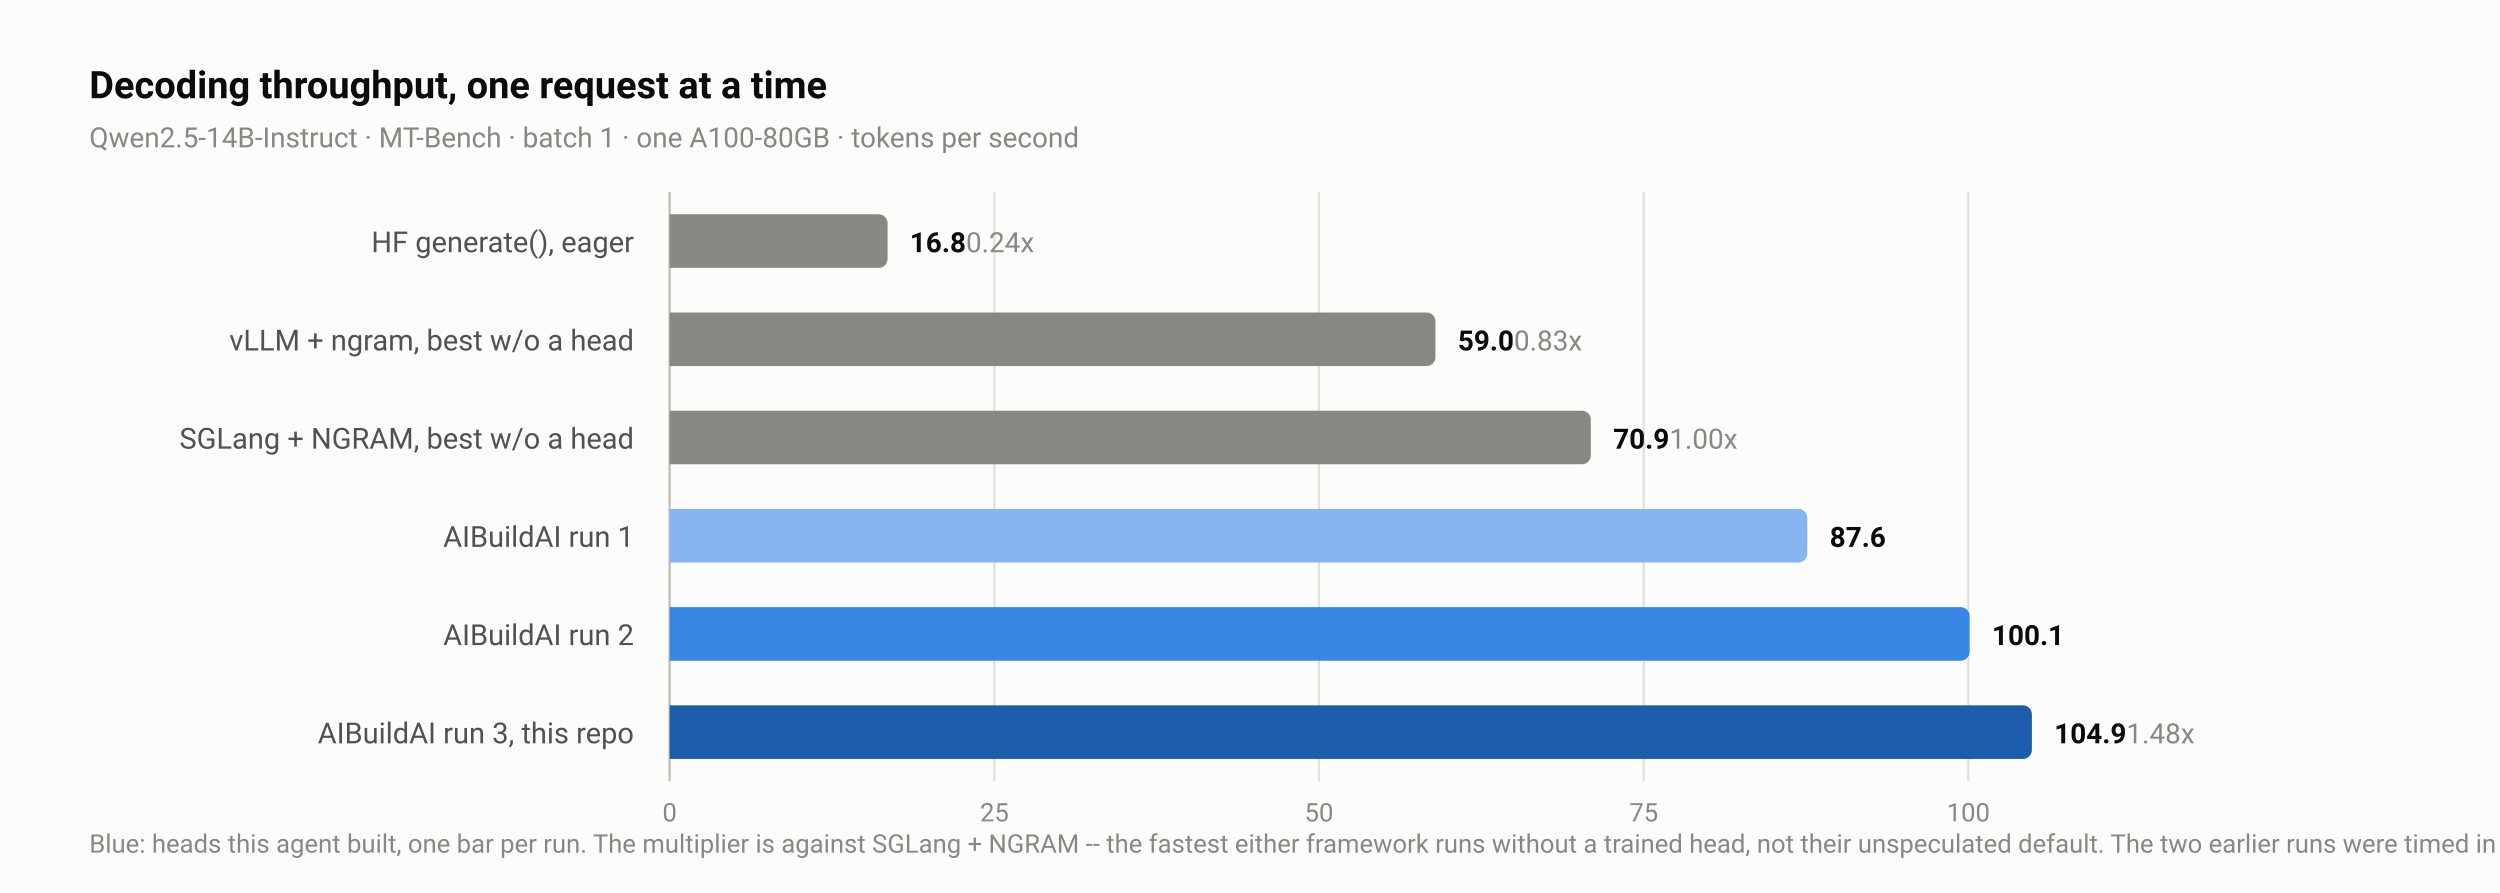
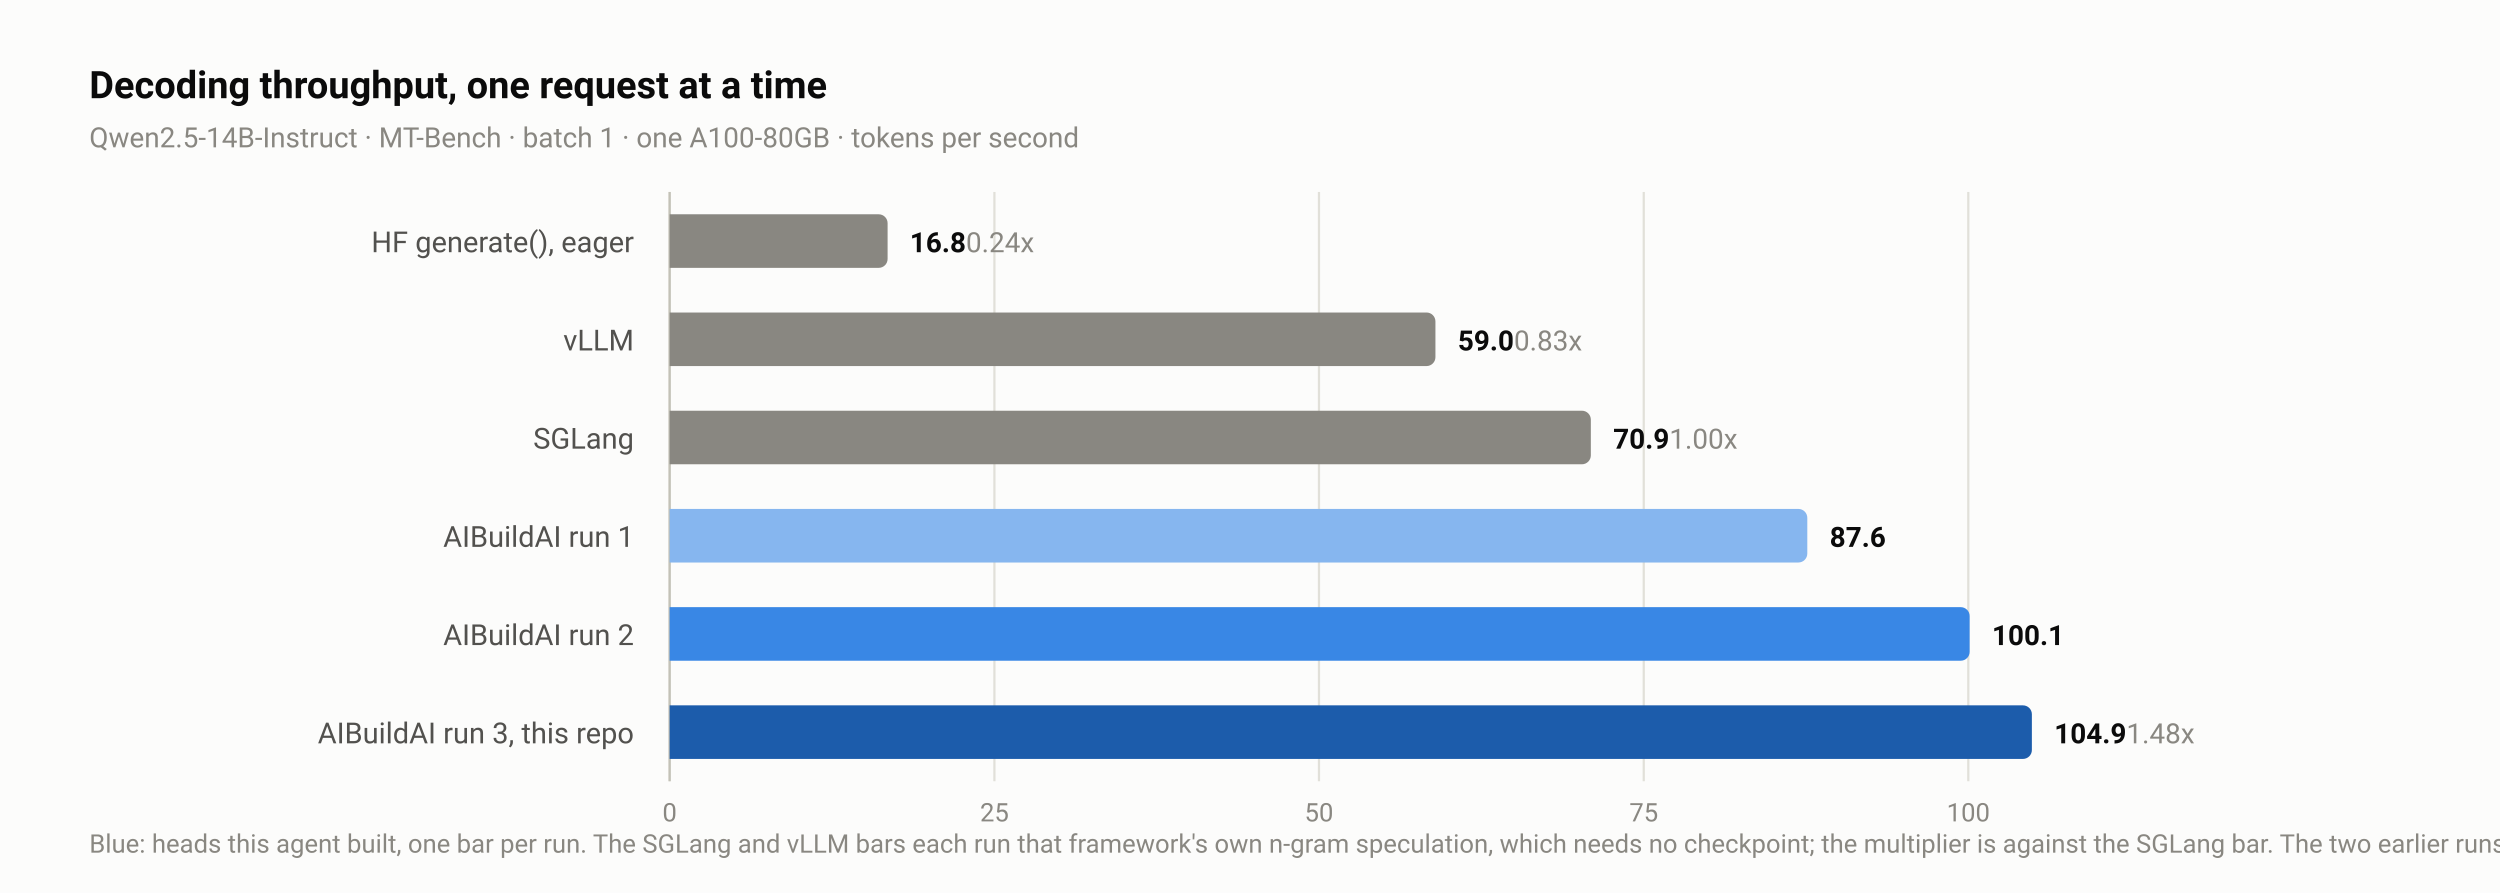
- <svg xmlns="http://www.w3.org/2000/svg" viewBox="0 0 1120 400" width="1120" height="400" role="img" aria-label="Decoding throughput: HF eager 16.8, vLLM + ngram 59.0, SGLang + NGRAM 70.9, AIBuildAI runs 87.6, 100.1 and 104.9 tokens per second">
+ <svg xmlns="http://www.w3.org/2000/svg" viewBox="0 0 1120 400" width="1120" height="400" role="img" aria-label="Decoding throughput: HF eager 16.8, vLLM 59.0, SGLang 70.9 (both with n-gram speculation), AIBuildAI runs 87.6, 100.1 and 104.9 tokens per second">
  <rect width="1120" height="400" fill="#fcfcfb" />
  <text x="40" y="44" font-family="system-ui, -apple-system, &quot;Segoe UI&quot;, Roboto, sans-serif" font-size="17" font-weight="600" fill="#0b0b0b">Decoding throughput, one request at a time</text>
  <text x="40" y="66" font-family="system-ui, -apple-system, &quot;Segoe UI&quot;, Roboto, sans-serif" font-size="12.5" fill="#898781">Qwen2.5-14B-Instruct · MT-Bench · batch 1 · one A100-80GB · tokens per second</text>
  <line x1="300.0" y1="86" x2="300.0" y2="350" stroke="#e1e0d9" stroke-width="1" />
  <text x="300.0" y="368" font-family="system-ui, -apple-system, &quot;Segoe UI&quot;, Roboto, sans-serif" font-size="11.5" fill="#898781" text-anchor="middle">0</text>
  <line x1="445.5" y1="86" x2="445.5" y2="350" stroke="#e1e0d9" stroke-width="1" />
  <text x="445.5" y="368" font-family="system-ui, -apple-system, &quot;Segoe UI&quot;, Roboto, sans-serif" font-size="11.5" fill="#898781" text-anchor="middle">25</text>
  <line x1="590.9" y1="86" x2="590.9" y2="350" stroke="#e1e0d9" stroke-width="1" />
  <text x="590.9" y="368" font-family="system-ui, -apple-system, &quot;Segoe UI&quot;, Roboto, sans-serif" font-size="11.5" fill="#898781" text-anchor="middle">50</text>
  <line x1="736.4" y1="86" x2="736.4" y2="350" stroke="#e1e0d9" stroke-width="1" />
  <text x="736.4" y="368" font-family="system-ui, -apple-system, &quot;Segoe UI&quot;, Roboto, sans-serif" font-size="11.5" fill="#898781" text-anchor="middle">75</text>
  <line x1="881.8" y1="86" x2="881.8" y2="350" stroke="#e1e0d9" stroke-width="1" />
  <text x="881.8" y="368" font-family="system-ui, -apple-system, &quot;Segoe UI&quot;, Roboto, sans-serif" font-size="11.5" fill="#898781" text-anchor="middle">100</text>
  <line x1="300" y1="86" x2="300" y2="350" stroke="#c3c2b7" stroke-width="1" />
  <text x="284" y="113" font-family="system-ui, -apple-system, &quot;Segoe UI&quot;, Roboto, sans-serif" font-size="13" fill="#52514e" text-anchor="end">HF generate(), eager</text>
  <path d="M300 96 H393.647 a4 4 0 0 1 4 4 V116 a4 4 0 0 1 -4 4 H300 Z" fill="#898781" />
  <text x="407.6" y="113" font-family="system-ui, -apple-system, &quot;Segoe UI&quot;, Roboto, sans-serif" font-size="12.5" font-weight="600" fill="#0b0b0b">16.8<tspan fill="#898781" font-weight="400">  0.24x</tspan>
  </text>
-   <text x="284" y="157" font-family="system-ui, -apple-system, &quot;Segoe UI&quot;, Roboto, sans-serif" font-size="13" fill="#52514e" text-anchor="end">vLLM + ngram, best w/o a head</text>
+   <text x="284" y="157" font-family="system-ui, -apple-system, &quot;Segoe UI&quot;, Roboto, sans-serif" font-size="13" fill="#52514e" text-anchor="end">vLLM</text>
  <path d="M300 140 H639.075 a4 4 0 0 1 4 4 V160 a4 4 0 0 1 -4 4 H300 Z" fill="#898781" />
  <text x="653.1" y="157" font-family="system-ui, -apple-system, &quot;Segoe UI&quot;, Roboto, sans-serif" font-size="12.5" font-weight="600" fill="#0b0b0b">59.0<tspan fill="#898781" font-weight="400">  0.83x</tspan>
  </text>
-   <text x="284" y="201" font-family="system-ui, -apple-system, &quot;Segoe UI&quot;, Roboto, sans-serif" font-size="13" fill="#52514e" text-anchor="end">SGLang + NGRAM, best w/o a head</text>
+   <text x="284" y="201" font-family="system-ui, -apple-system, &quot;Segoe UI&quot;, Roboto, sans-serif" font-size="13" fill="#52514e" text-anchor="end">SGLang</text>
  <path d="M300 184 H708.695 a4 4 0 0 1 4 4 V204 a4 4 0 0 1 -4 4 H300 Z" fill="#898781" />
  <text x="722.7" y="201" font-family="system-ui, -apple-system, &quot;Segoe UI&quot;, Roboto, sans-serif" font-size="12.5" font-weight="600" fill="#0b0b0b">70.9<tspan fill="#898781" font-weight="400">  1.00x</tspan>
  </text>
  <text x="284" y="245" font-family="system-ui, -apple-system, &quot;Segoe UI&quot;, Roboto, sans-serif" font-size="13" fill="#52514e" text-anchor="end">AIBuildAI run 1</text>
  <path d="M300 228 H805.673 a4 4 0 0 1 4 4 V248 a4 4 0 0 1 -4 4 H300 Z" fill="#86b6ef" />
  <text x="819.7" y="245" font-family="system-ui, -apple-system, &quot;Segoe UI&quot;, Roboto, sans-serif" font-size="12.5" font-weight="600" fill="#0b0b0b">87.6<tspan fill="#898781" font-weight="400">  </tspan>
  </text>
  <text x="284" y="289" font-family="system-ui, -apple-system, &quot;Segoe UI&quot;, Roboto, sans-serif" font-size="13" fill="#52514e" text-anchor="end">AIBuildAI run 2</text>
  <path d="M300 272 H878.4 a4 4 0 0 1 4 4 V292 a4 4 0 0 1 -4 4 H300 Z" fill="#3987e5" />
  <text x="892.4" y="289" font-family="system-ui, -apple-system, &quot;Segoe UI&quot;, Roboto, sans-serif" font-size="12.5" font-weight="600" fill="#0b0b0b">100.1<tspan fill="#898781" font-weight="400">  </tspan>
  </text>
  <text x="284" y="333" font-family="system-ui, -apple-system, &quot;Segoe UI&quot;, Roboto, sans-serif" font-size="13" fill="#52514e" text-anchor="end">AIBuildAI run 3, this repo</text>
  <path d="M300 316 H906.281 a4 4 0 0 1 4 4 V336 a4 4 0 0 1 -4 4 H300 Z" fill="#1c5cab" />
  <text x="920.3" y="333" font-family="system-ui, -apple-system, &quot;Segoe UI&quot;, Roboto, sans-serif" font-size="12.5" font-weight="600" fill="#0b0b0b">104.9<tspan fill="#898781" font-weight="400">  1.48x</tspan>
  </text>
-   <text x="40" y="382" font-family="system-ui, -apple-system, &quot;Segoe UI&quot;, Roboto, sans-serif" font-size="11.5" fill="#898781">Blue: heads this agent built, one bar per run. The multiplier is against SGLang + NGRAM -- the fastest either framework runs without a trained head, not their unspeculated default. The two earlier runs were timed in another session, so only their tok/s is comparable here.</text>
+   <text x="40" y="382" font-family="system-ui, -apple-system, &quot;Segoe UI&quot;, Roboto, sans-serif" font-size="11.5" fill="#898781">Blue: heads this agent built, one bar per run. The SGLang and vLLM bars each run that framework's own n-gram speculation, which needs no checkpoint; the multiplier is against the SGLang bar. The two earlier runs were timed in another session, so only their tok/s is comparable here.</text>
</svg>
